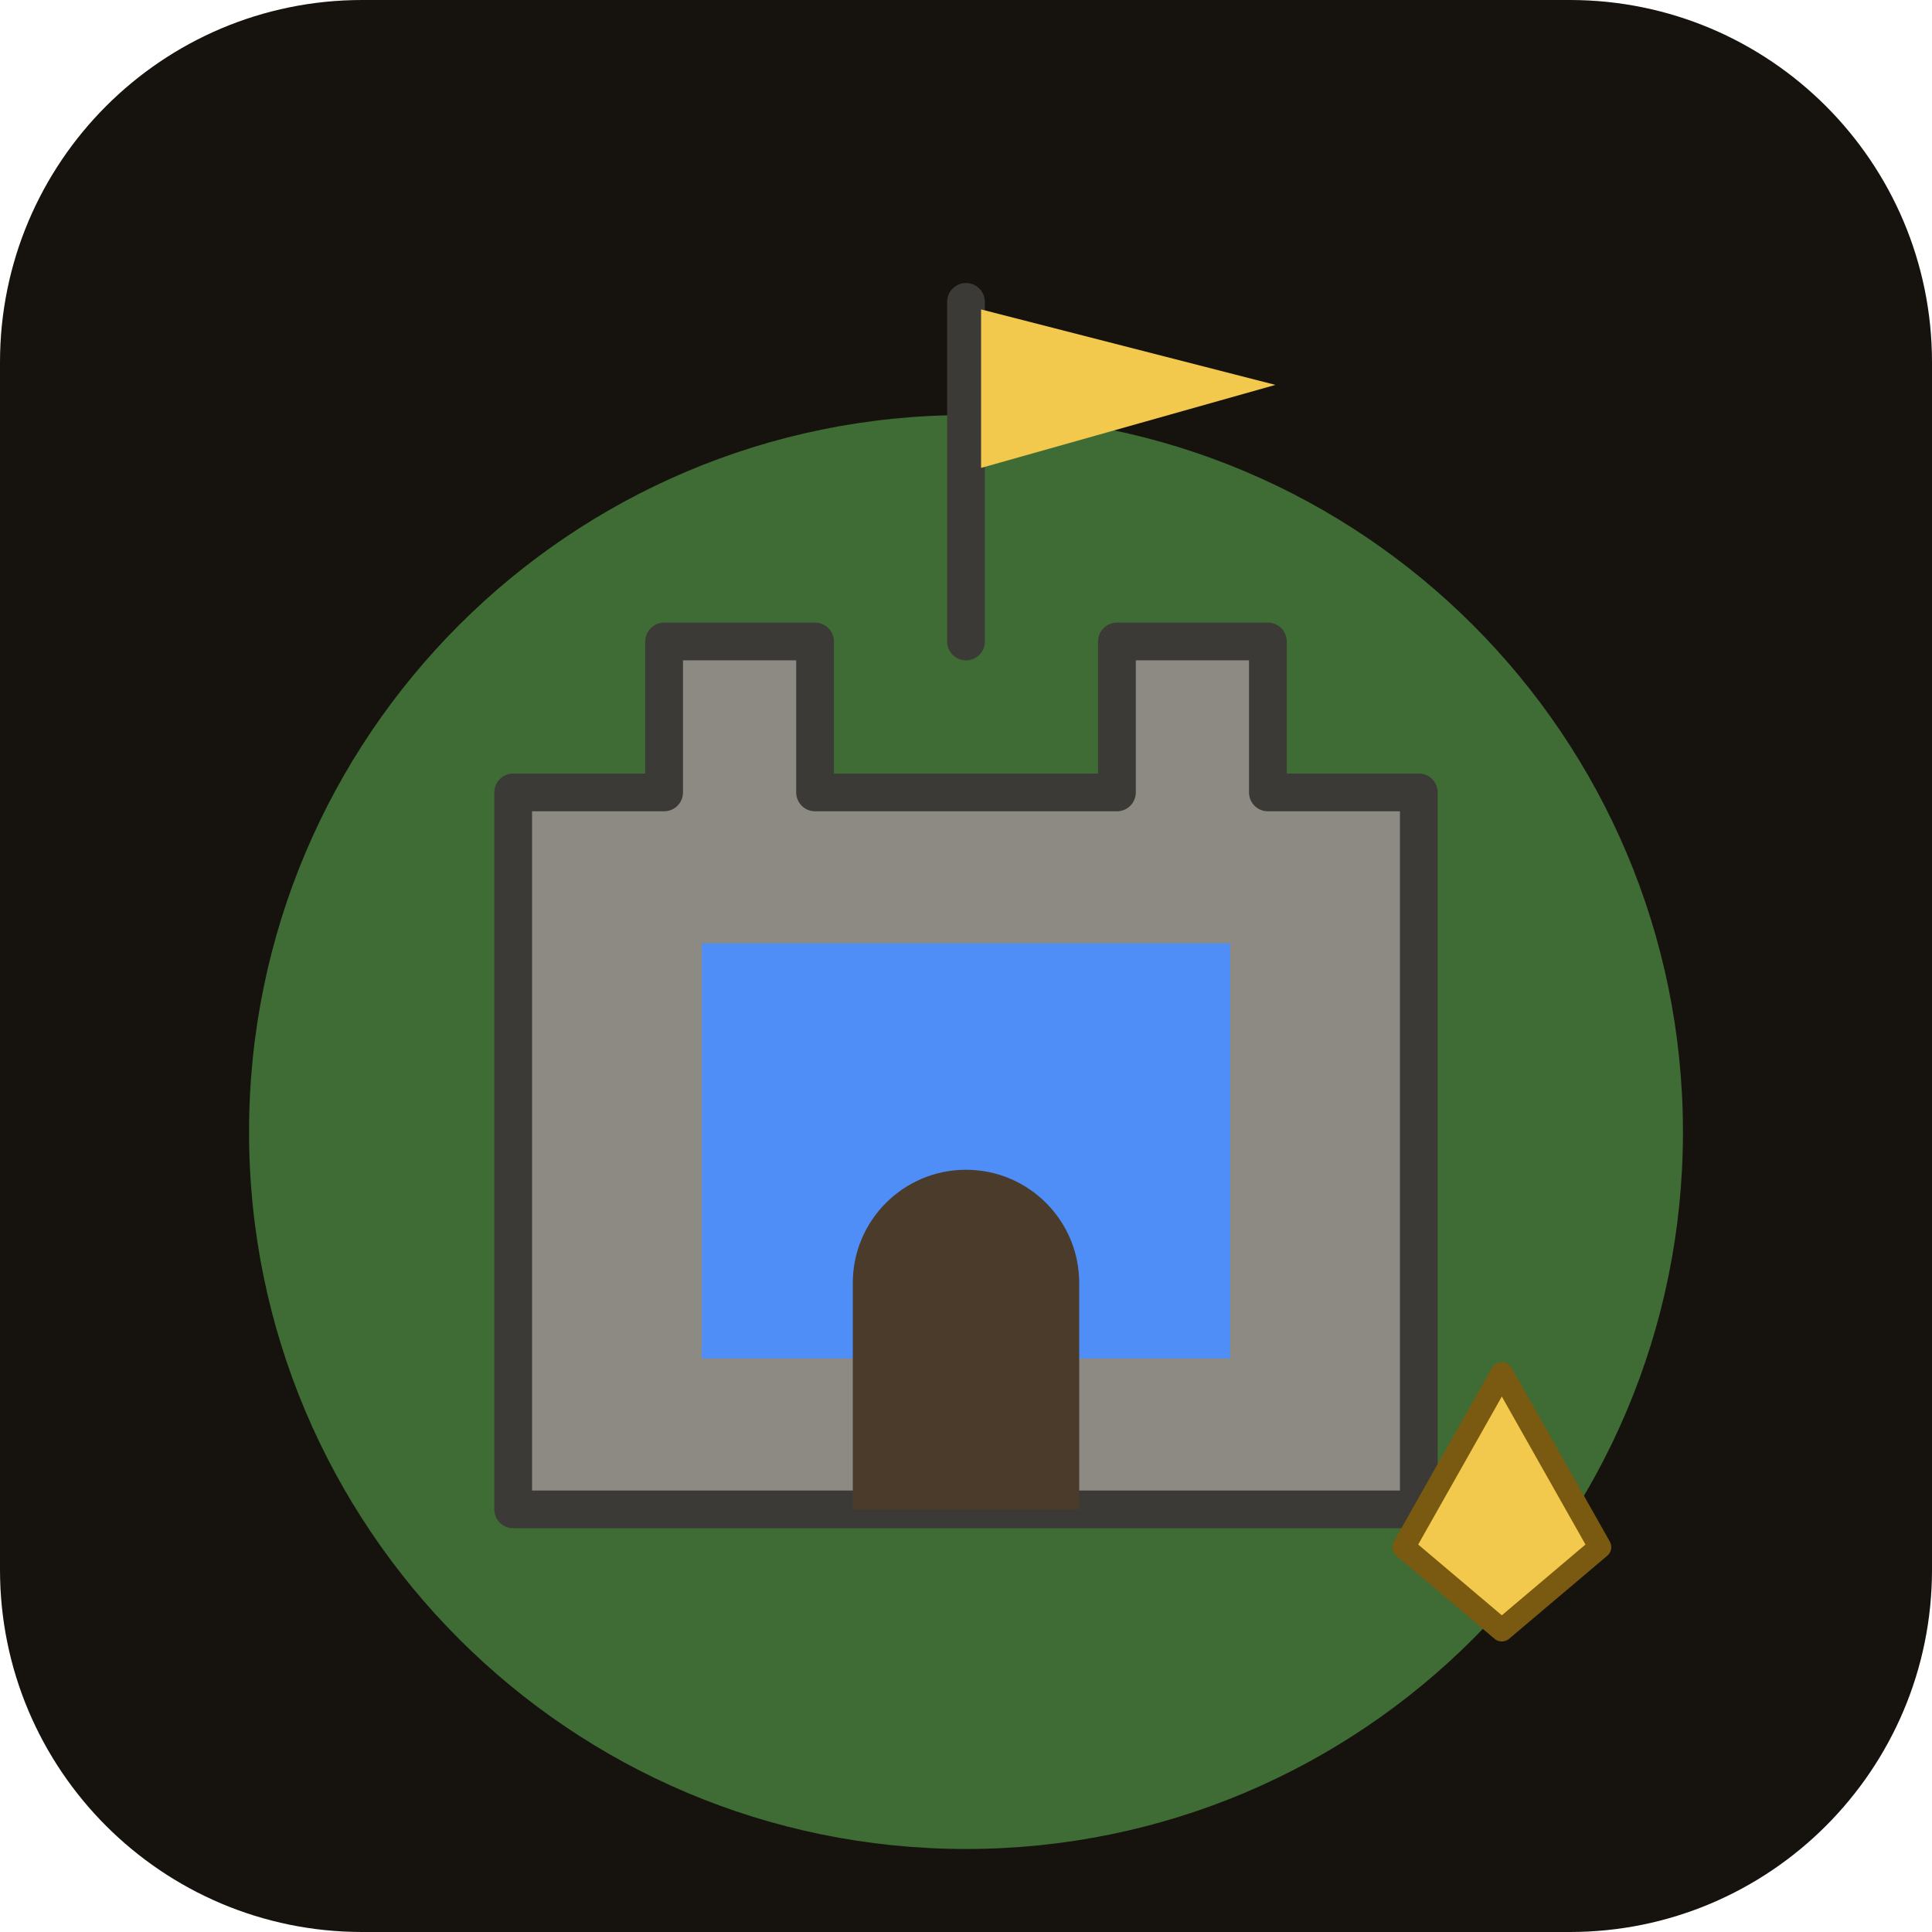
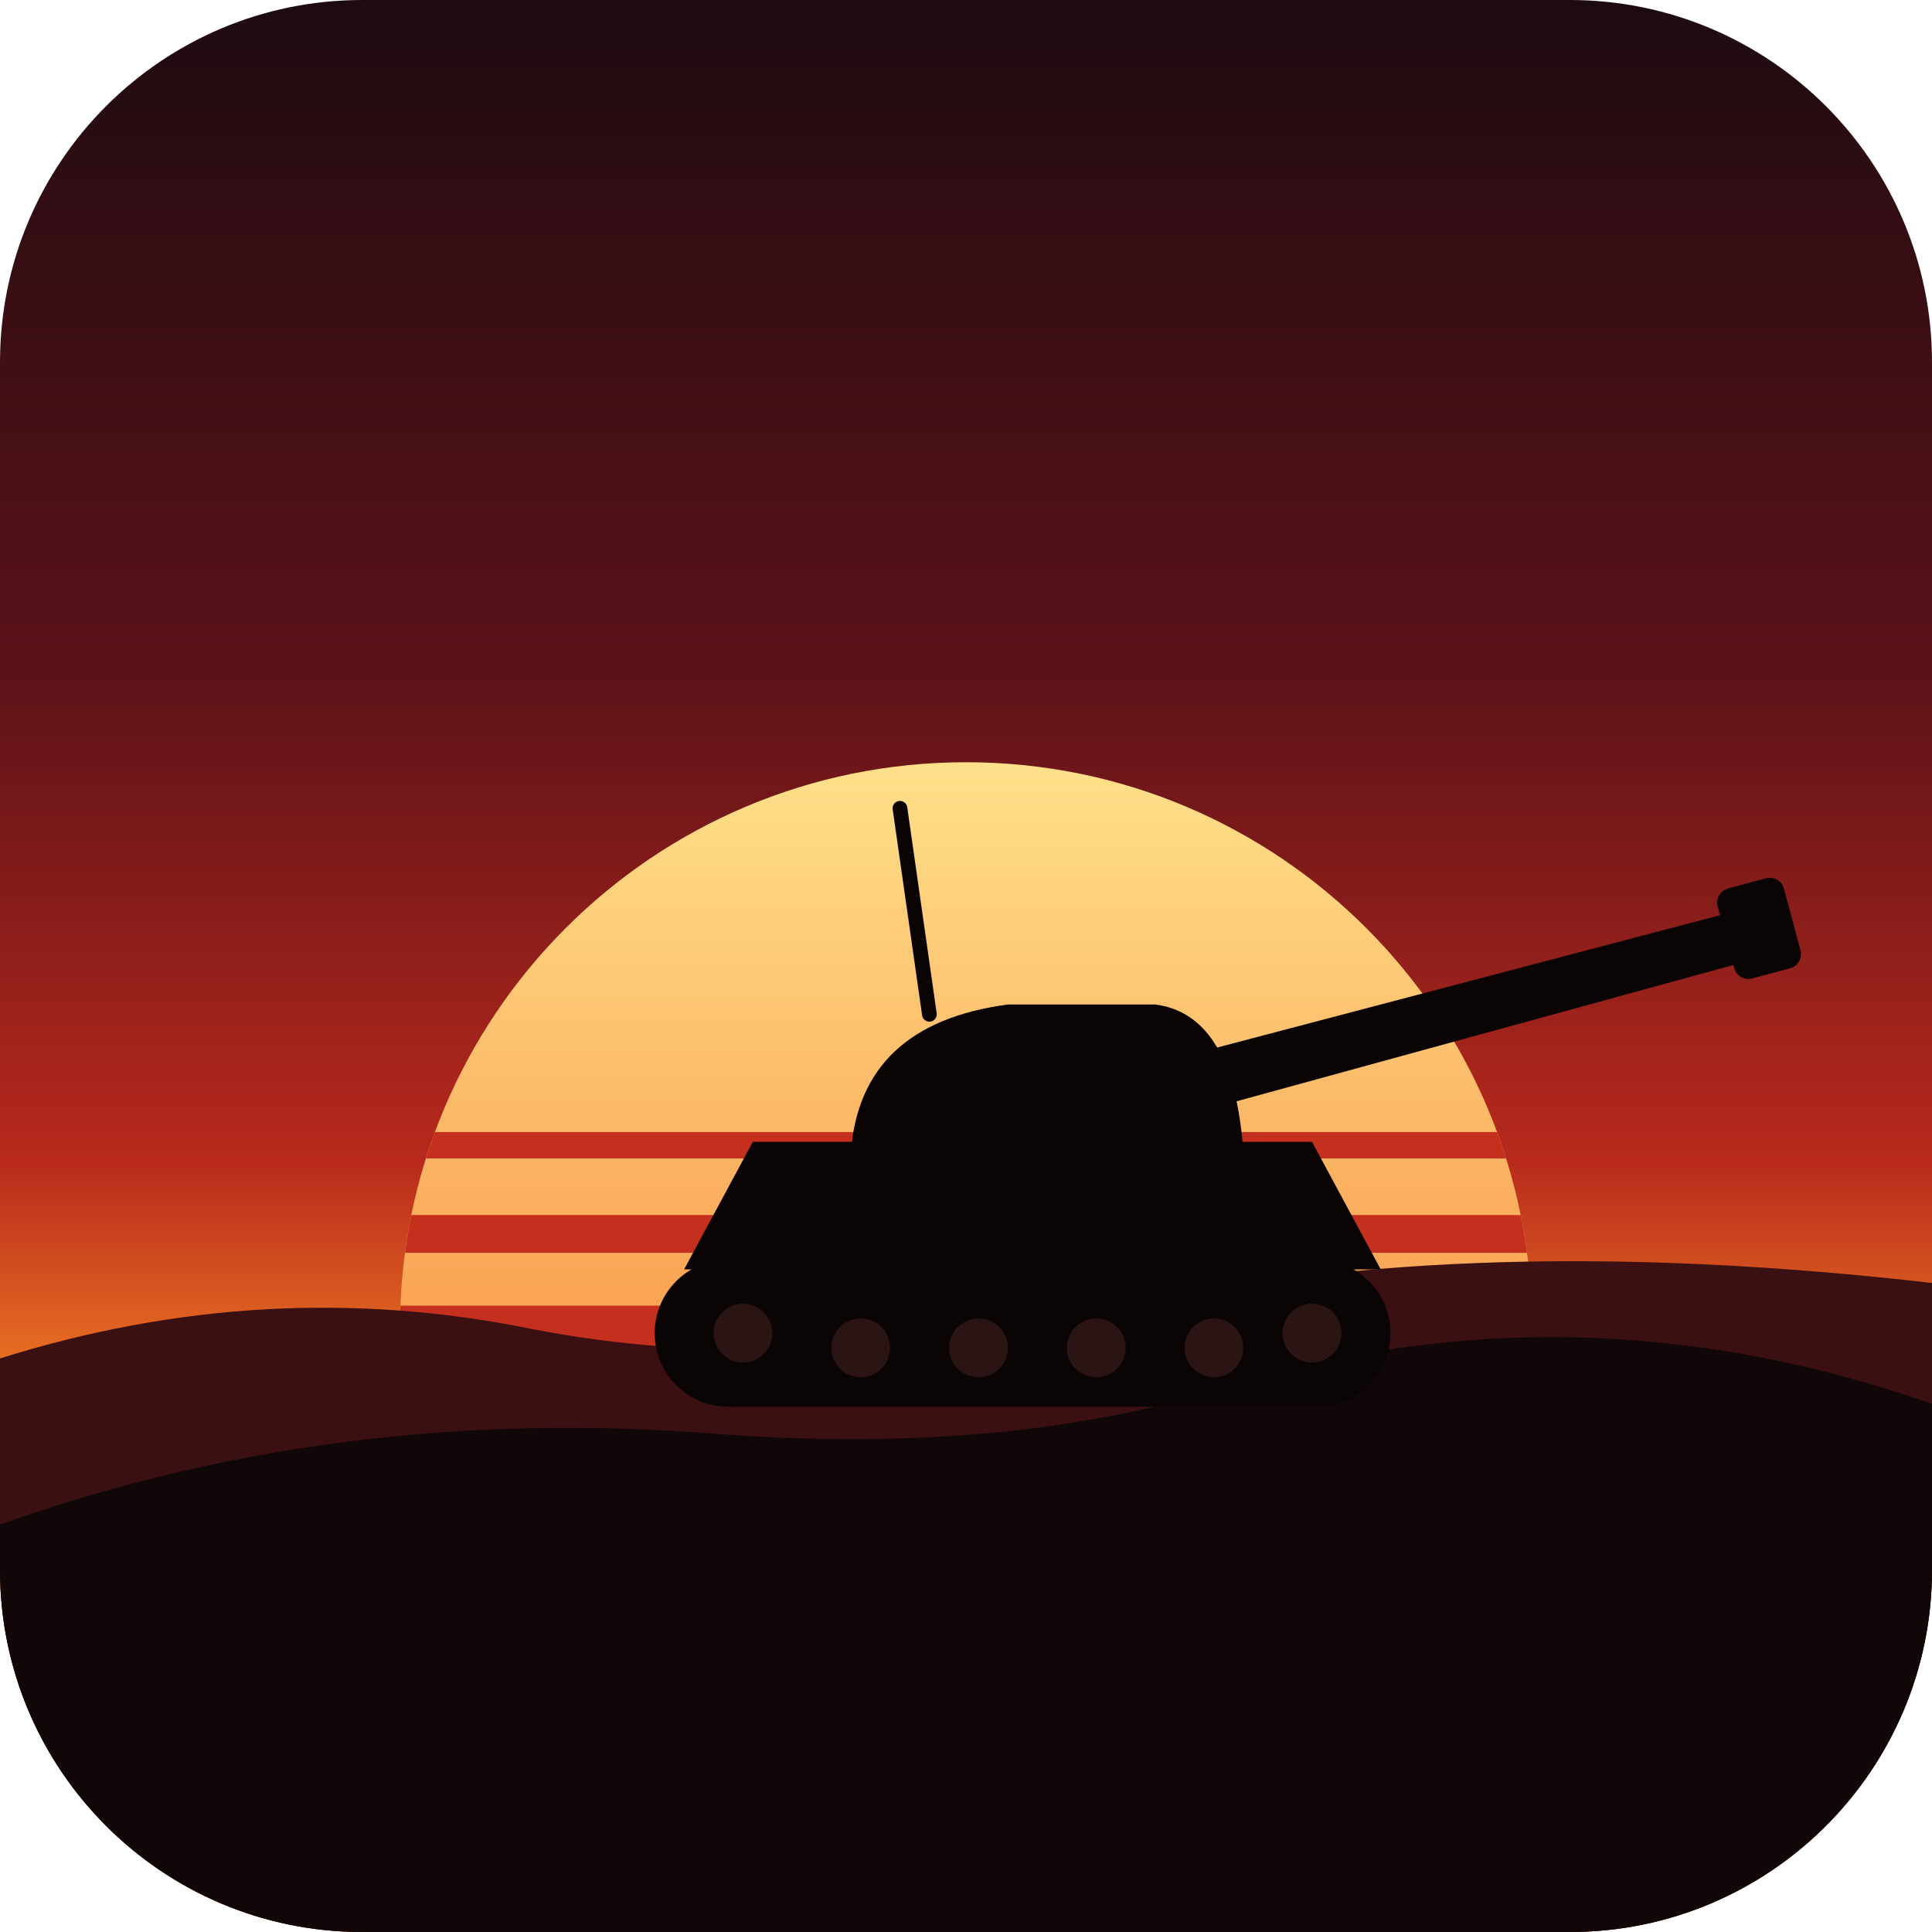
<svg xmlns="http://www.w3.org/2000/svg" viewBox="0 0 512 512">
-   <rect width="512" height="512" rx="96" fill="#16130f" />
-   <circle cx="256" cy="300" r="190" fill="#3f6b34" />
-   <path d="M136 400V210h40v-40h40v40h80v-40h40v40h40v190z" fill="#8d8a83" stroke="#3b3a36" stroke-width="10" stroke-linejoin="round" />
-   <rect x="186" y="250" width="140" height="110" fill="#4f8ef7" />
-   <path d="M226 400v-60a30 30 0 0 1 60 0v60z" fill="#4a3b2a" />
-   <path d="M256 170V80" stroke="#3b3a36" stroke-width="10" stroke-linecap="round" />
-   <path d="M260 82l78 20-78 22z" fill="#f2c94c" />
-   <path d="M372 410l26-46 26 46-26 22z" fill="#f2c94c" stroke="#7a5a10" stroke-width="6" stroke-linejoin="round" />
+   <defs>
+     <linearGradient id="sky" x1="0" y1="0" x2="0" y2="1">
+       <stop offset="0" stop-color="#1c0b10" />
+       <stop offset="0.35" stop-color="#5c1219" />
+       <stop offset="0.6" stop-color="#b8291c" />
+       <stop offset="0.72" stop-color="#ef7a24" />
+     </linearGradient>
+     <linearGradient id="sun" x1="0" y1="0" x2="0" y2="1">
+       <stop offset="0" stop-color="#ffe08a" />
+       <stop offset="1" stop-color="#f4621b" />
+     </linearGradient>
+     <clipPath id="frame">
+       <rect width="512" height="512" rx="96" />
+     </clipPath>
+     <clipPath id="disc">
+       <circle cx="256" cy="352" r="150" />
+     </clipPath>
+   </defs>
+   <g clip-path="url(#frame)">
+     <rect width="512" height="512" fill="url(#sky)" />
+     <circle cx="256" cy="352" r="150" fill="url(#sun)" />
+     <g fill="#c4301d" clip-path="url(#disc)">
+       <rect x="90" y="300" width="332" height="7" />
+       <rect x="90" y="322" width="332" height="10" />
+       <rect x="90" y="346" width="332" height="13" />
+     </g>
+     <path d="M0 360 Q70 338 140 352 T300 346 T512 340 V512 H0 Z" fill="#3a1012" />
+     <path d="M0 404 Q90 372 190 380 Q270 386 330 366 Q420 340 512 372 V512 H0 Z" fill="#120708" />
+     <g fill="#0a0405" transform="translate(271 352) scale(1.3) translate(-271 -352)">
+       <rect x="196" y="338" width="150" height="30" rx="15" />
+       <path d="M202 340 L216 314 H330 L344 340 Z" />
+       <path d="M236 316 Q238 290 268 286 H298 Q314 288 316 316 Z" />
+       <path d="M306 296 L420 266 L423 276 L310 307 Z" />
+       <rect x="414" y="261" width="14" height="19" rx="3" transform="rotate(-15 421 270)" />
+       <path d="M252 288 L246 246" stroke="#0a0405" stroke-width="3" stroke-linecap="round" />
+     </g>
+     <g fill="#2a1414" transform="translate(271 352) scale(1.3) translate(-271 -352)">
+       <circle cx="214" cy="353" r="6" />
+       <circle cx="238" cy="356" r="6" />
+       <circle cx="262" cy="356" r="6" />
+       <circle cx="286" cy="356" r="6" />
+       <circle cx="310" cy="356" r="6" />
+       <circle cx="330" cy="353" r="6" />
+     </g>
+   </g>
</svg>
